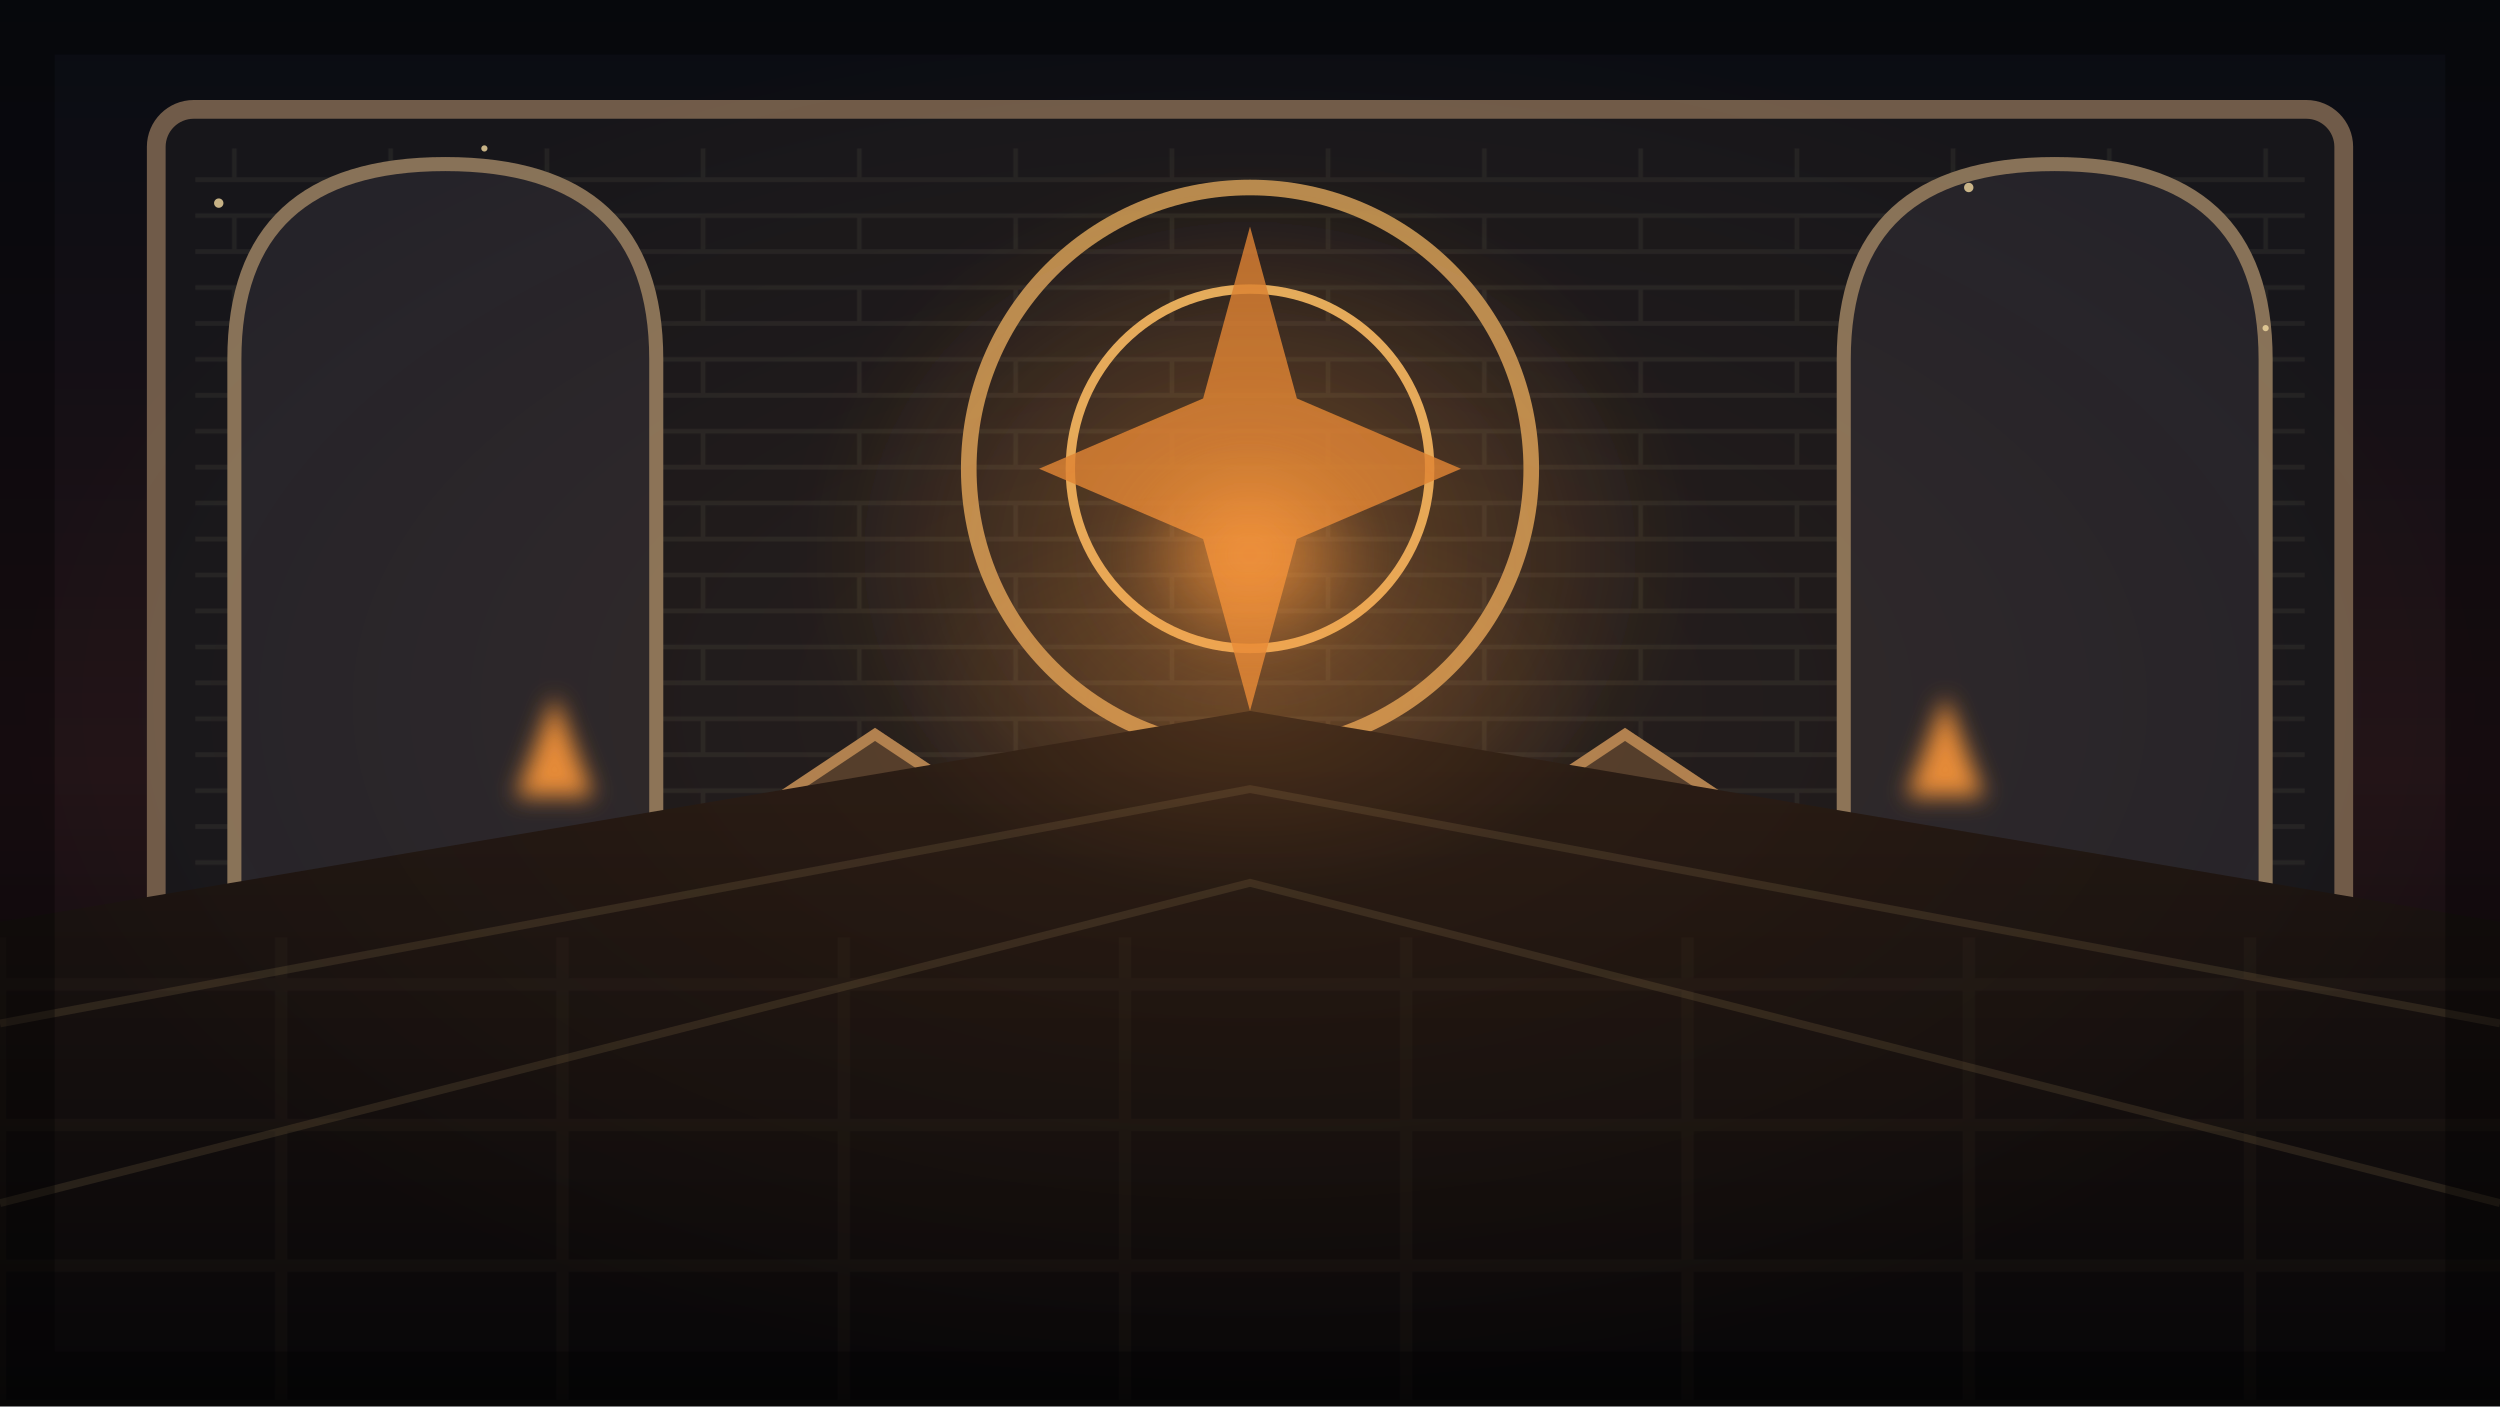
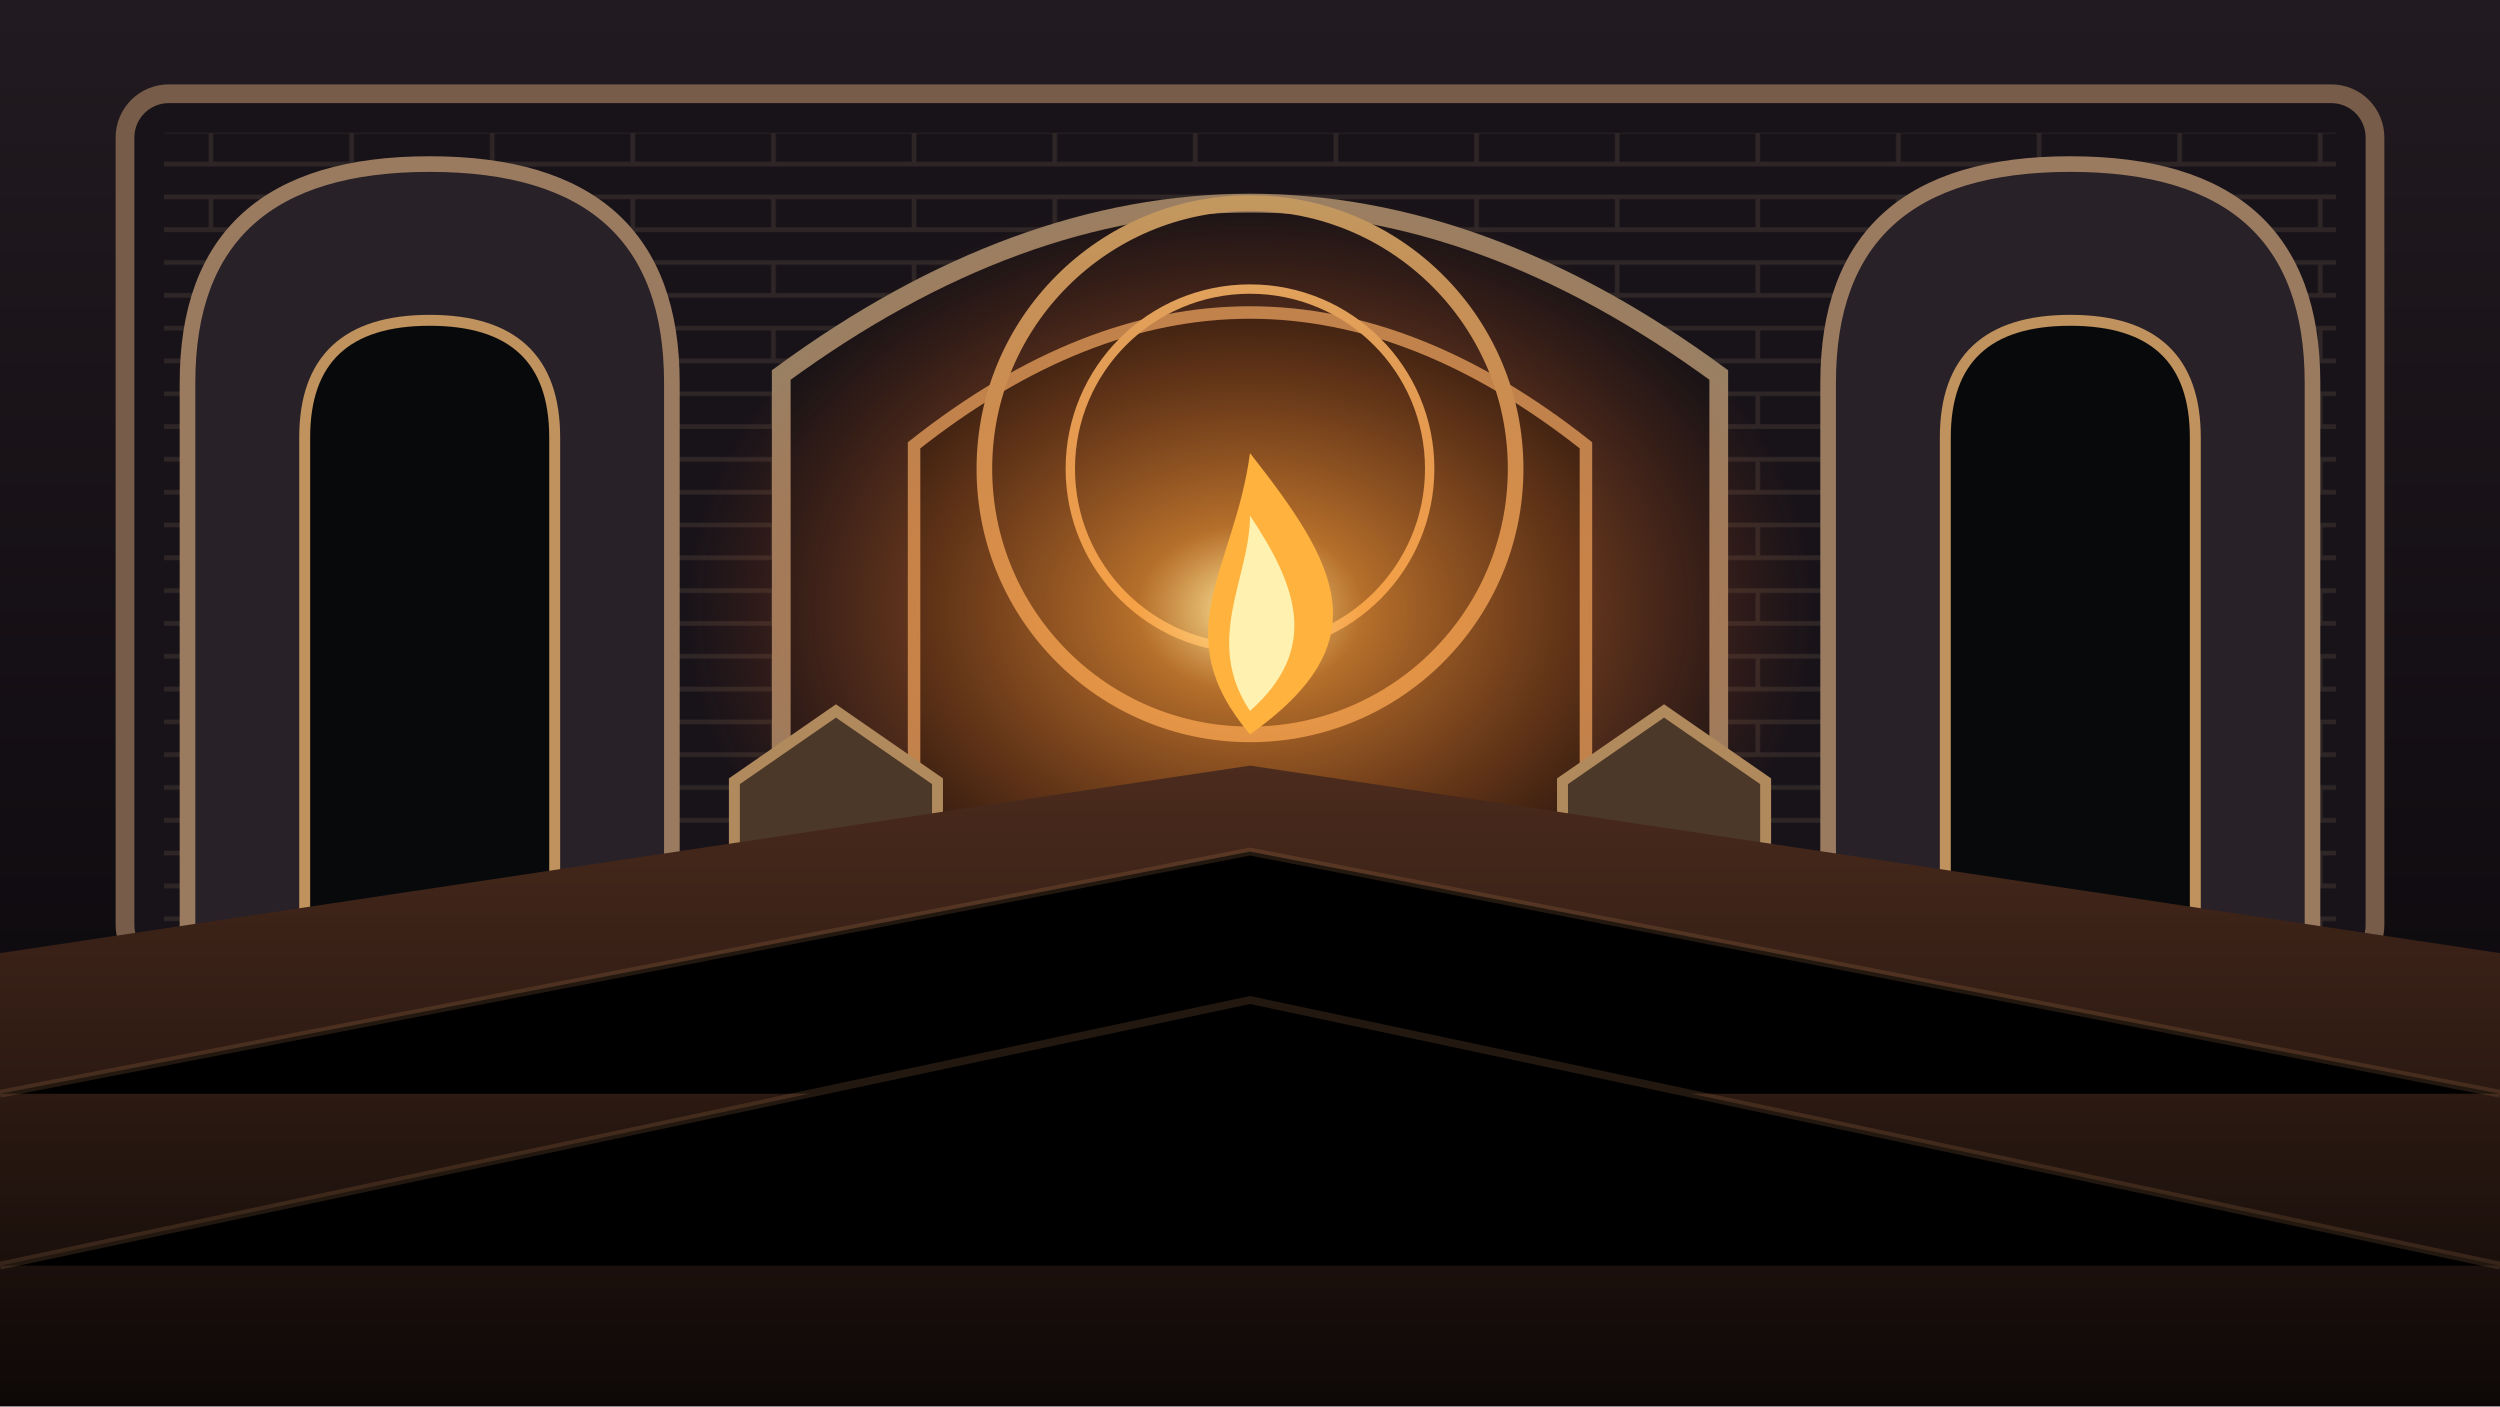
- <svg xmlns="http://www.w3.org/2000/svg" viewBox="0 0 1600 900" preserveAspectRatio="xMidYMid slice">
+ <svg xmlns="http://www.w3.org/2000/svg" viewBox="0 0 1600 900">
  <defs>
-     <linearGradient id="sky" x2="0" y2="1">
-       <stop stop-color="#090c13" />
-       <stop offset=".55" stop-color="#211317" />
-       <stop offset="1" stop-color="#050508" />
+     <linearGradient id="a" x2="0" y2="1">
+       <stop stop-color="#211a20" />
+       <stop offset=".55" stop-color="#130e13" />
+       <stop offset="1" stop-color="#050507" />
    </linearGradient>
-     <linearGradient id="ground" x2="0" y2="1">
-       <stop stop-color="#211713" />
-       <stop offset="1" stop-color="#070608" />
+     <linearGradient id="b" x2="0" y2="1">
+       <stop stop-color="#4b2b1d" />
+       <stop offset="1" stop-color="#0d0807" />
    </linearGradient>
-     <linearGradient id="stone" x2="0" y2="1">
-       <stop stop-color="#697078" />
-       <stop offset=".45" stop-color="#343a40" />
-       <stop offset="1" stop-color="#15191d" />
-     </linearGradient>
-     <linearGradient id="wood" x2="0" y2="1">
-       <stop stop-color="#8a5935" />
-       <stop offset=".5" stop-color="#4a2b1b" />
-       <stop offset="1" stop-color="#1b100b" />
-     </linearGradient>
-     <radialGradient id="light">
-       <stop stop-color="#ff9b3d" stop-opacity=".9" />
-       <stop offset=".28" stop-color="#ff9b3d" stop-opacity=".25" />
-       <stop offset="1" stop-color="#ff9b3d" stop-opacity="0" />
+     <radialGradient id="g">
+       <stop stop-color="#fff0a6" />
+       <stop offset=".2" stop-color="#ff9b38" stop-opacity=".7" />
+       <stop offset="1" stop-color="#d54b18" stop-opacity="0" />
    </radialGradient>
-     <filter id="blur">
-       <feGaussianBlur stdDeviation="18" />
-     </filter>
-     <filter id="glow">
-       <feGaussianBlur stdDeviation="7" />
-     </filter>
-     <pattern id="brick" width="100" height="46" patternUnits="userSpaceOnUse">
-       <path d="M0 0H100M0 46H100M50 0V23M0 23H50M100 23H50" stroke="#d8c8a5" stroke-opacity=".11" stroke-width="3" />
-     </pattern>
-     <pattern id="stonefloor" width="180" height="90" patternUnits="userSpaceOnUse">
-       <path d="M0 2H180M0 88H180M2 0V90M178 0V90" stroke="#d0b07a" stroke-opacity=".11" stroke-width="4" />
+     <pattern id="p" width="90" height="42" patternUnits="userSpaceOnUse">
+       <path d="M0 0H90M0 42H90M45 0V21M0 21H45M90 21H45" stroke="#d4b18a" stroke-opacity=".12" stroke-width="3" />
    </pattern>
  </defs>
-   <rect width="1600" height="900" fill="url(#sky)" />
-   <rect x="100" y="70" width="1400" height="545" rx="24" fill="#17161a" stroke="#705b49" stroke-width="12" />
-   <rect x="125" y="95" width="1350" height="500" fill="url(#brick)" opacity=".6" />
-   <g fill="#252329" stroke="#887258" stroke-width="9">
-     <path d="M150 600V230Q150 105 285 105Q420 105 420 230V600Z" />
-     <path d="M1180 600V230Q1180 105 1315 105Q1450 105 1450 230V600Z" />
+   <rect width="1600" height="900" fill="url(#a)" />
+   <rect x="80" y="60" width="1440" height="560" rx="28" fill="#181319" stroke="#765c49" stroke-width="12" />
+   <rect x="105" y="85" width="1390" height="510" fill="url(#p)" />
+   <g fill="#282128" stroke="#9a7b60" stroke-width="10">
+     <path d="M120 610V245Q120 105 275 105Q430 105 430 245V610Z" />
+     <path d="M1170 610V245Q1170 105 1325 105Q1480 105 1480 245V610Z" />
  </g>
-   <circle cx="800" cy="300" r="180" fill="none" stroke="#b68a50" stroke-width="10" />
-   <circle cx="800" cy="300" r="115" fill="none" stroke="#e0ad60" stroke-width="6" />
-   <path d="M800 145L830 255L935 300L830 345L800 455L770 345L665 300L770 255Z" fill="#d77e31" opacity=".82" />
-   <ellipse cx="800" cy="355" rx="280" ry="240" fill="url(#light)" filter="url(#blur)" />
-   <g fill="#4c392a" stroke="#ad8050" stroke-width="7">
-     <path d="M500 600V510L560 470L620 510V600Z" />
-     <path d="M980 600V510L1040 470L1100 510V600Z" />
+   <g fill="#08090b" stroke="#c0925e" stroke-width="7">
+     <path d="M195 610V280Q195 205 275 205Q355 205 355 280V610Z" />
+     <path d="M1245 610V280Q1245 205 1325 205Q1405 205 1405 280V610Z" />
  </g>
-   <g fill="#e58b38" filter="url(#glow)">
-     <path d="M770 550L800 470L830 550Z" />
-     <path d="M330 510L355 445L380 510Z" />
-     <path d="M1220 510L1245 445L1270 510Z" />
+   <path d="M500 610V240Q800 20 1100 240V610Z" fill="#151216" stroke="#9a8063" stroke-width="12" />
+   <path d="M585 610V285Q800 115 1015 285V610Z" fill="#090a0c" stroke="#b58b59" stroke-width="8" />
+   <circle cx="800" cy="300" r="170" fill="none" stroke="#c29a61" stroke-width="10" />
+   <circle cx="800" cy="300" r="115" fill="none" stroke="#e0b26b" stroke-width="6" />
+   <ellipse cx="800" cy="390" rx="360" ry="270" fill="url(#g)" />
+   <path d="M800 470C745 405 790 365 800 290C855 360 885 410 800 470Z" fill="#ffb23e" />
+   <path d="M800 455C770 410 800 370 800 330C830 375 845 415 800 455Z" fill="#fff2b0" />
+   <g fill="#4c3829" stroke="#b08a5c" stroke-width="7">
+     <path d="M470 610V500L535 455L600 500V610Z" />
+     <path d="M1000 610V500L1065 455L1130 500V610Z" />
  </g>
-   <path d="M0 590L800 455L1600 590V900H0Z" fill="url(#ground)" />
-   <path d="M0 655L800 505L1600 655M0 770L800 565L1600 770" fill="none" stroke="#d4b47a" stroke-opacity=".13" stroke-width="5" />
-   <rect y="600" width="1600" height="300" fill="url(#stonefloor)" opacity=".25" />
-   <rect x="0" y="0" width="1600" height="900" fill="url(#light)" opacity=".22" />
-   <path d="M0 0H1600V900H0Z" fill="none" stroke="#000" stroke-opacity=".35" stroke-width="70" />
-   <g fill="#f2d9a0" opacity=".8">
-     <circle cx="140" cy="130" r="3" />
-     <circle cx="310" cy="95" r="2" />
-     <circle cx="1260" cy="120" r="3" />
-     <circle cx="1450" cy="210" r="2" />
-   </g>
+   <path d="M0 610L800 490L1600 610V900H0Z" fill="url(#b)" />
+   <path d="M0 700L800 545L1600 700M0 810L800 640L1600 810" stroke="#c18a54" stroke-opacity=".18" stroke-width="5" />
</svg>
